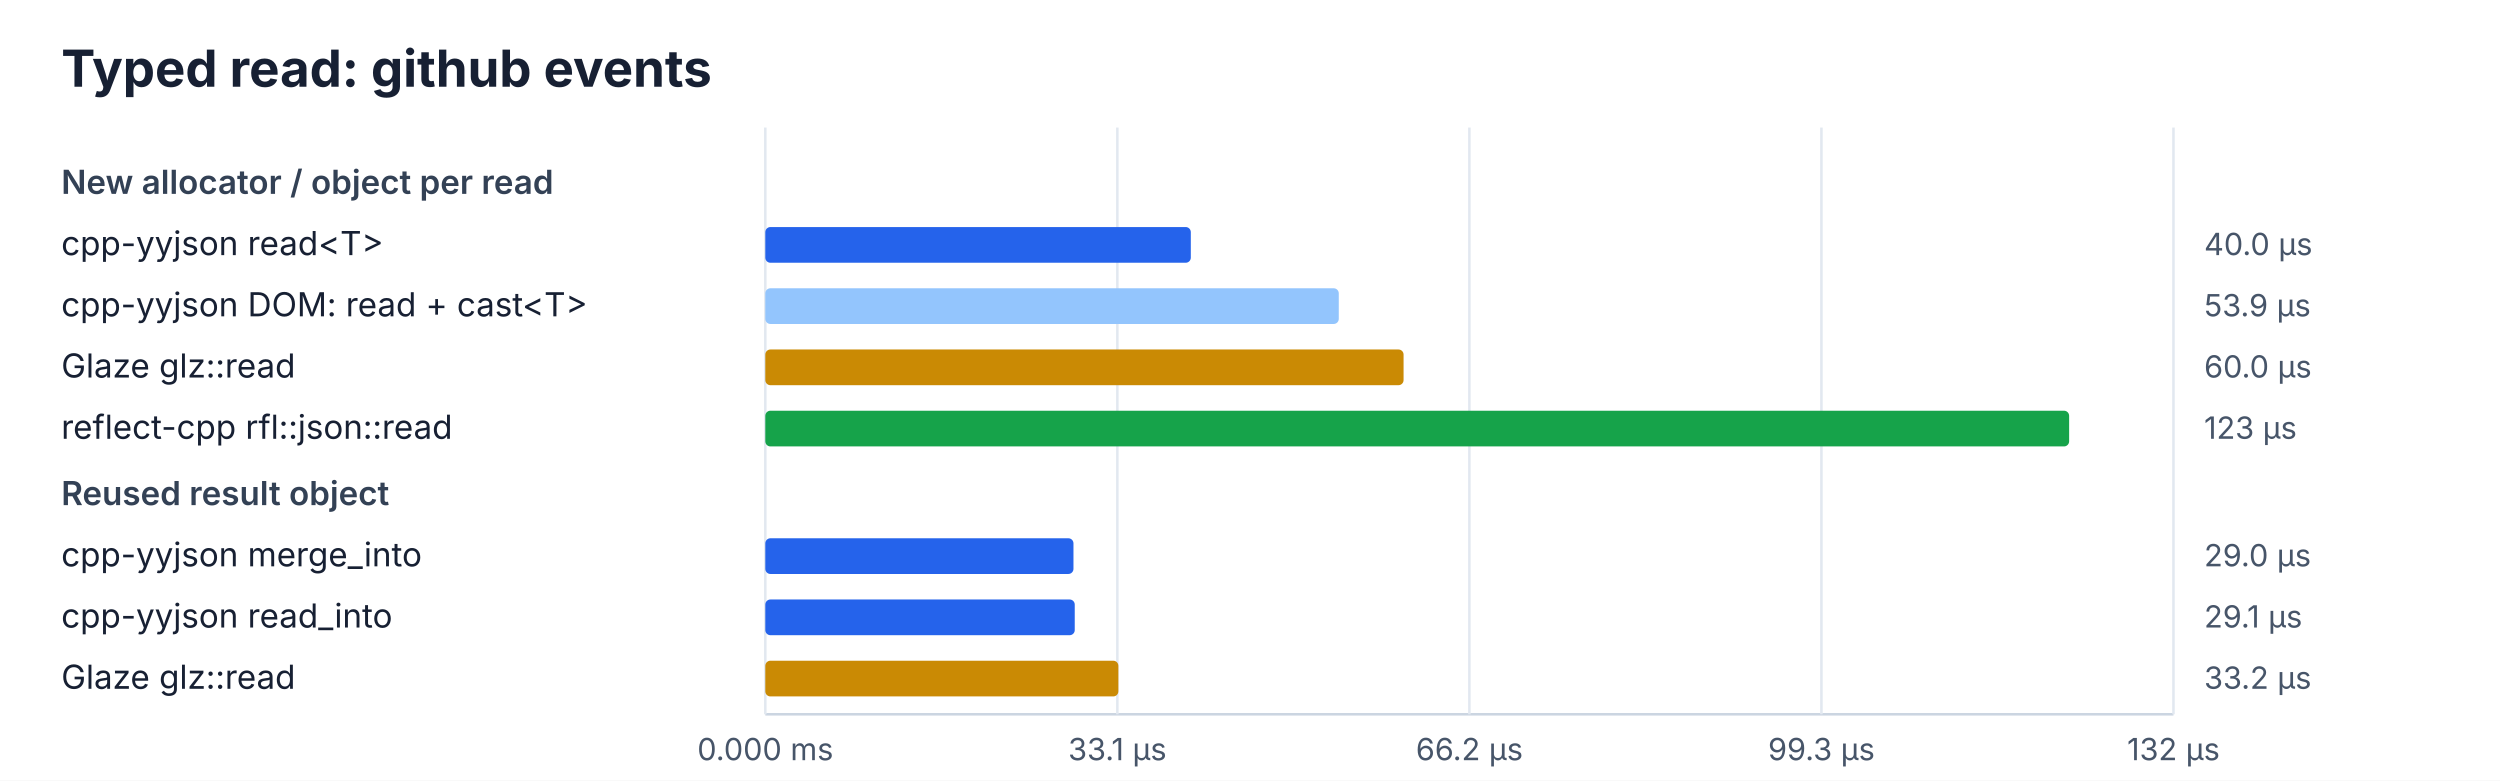
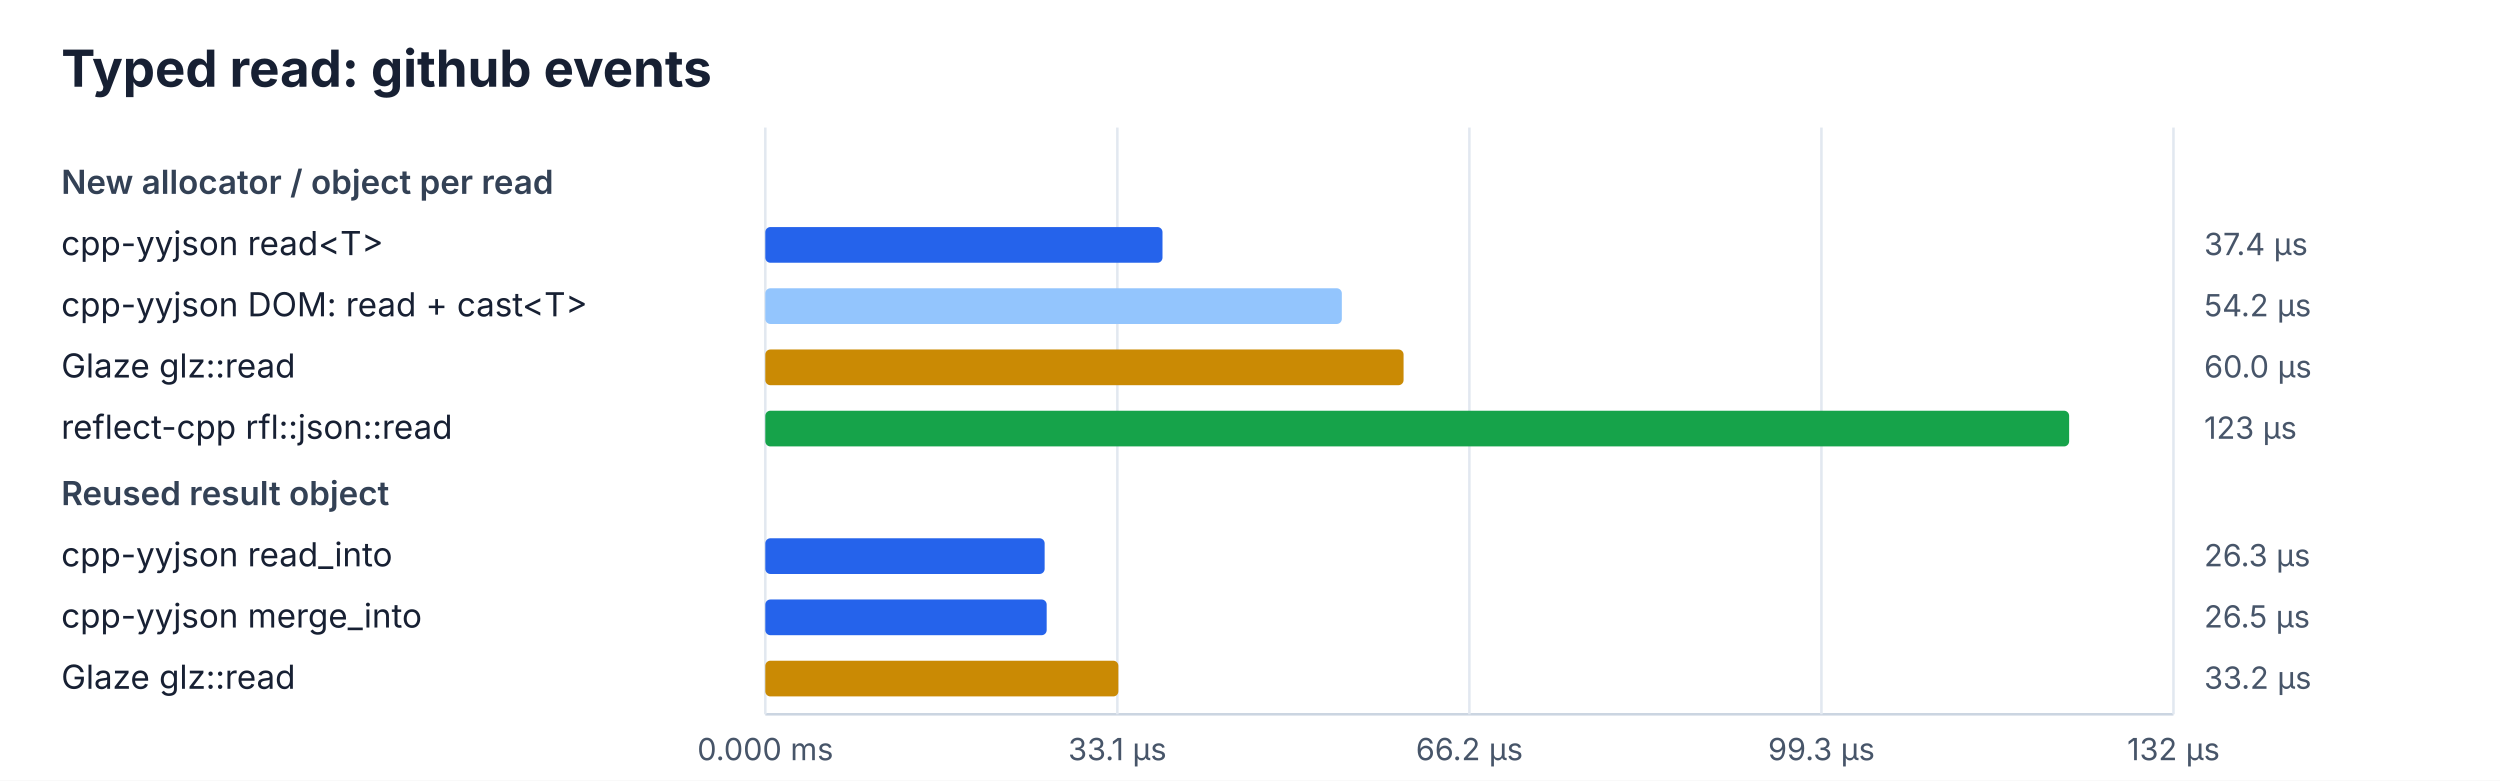
<svg xmlns="http://www.w3.org/2000/svg" width="980" height="306" viewBox="0 0 980 306">
  <rect width="100%" height="100%" fill="#ffffff" />
  <style>text{font-family:ui-sans-serif,system-ui,-apple-system,BlinkMacSystemFont,"Segoe UI",sans-serif;fill:#172033}.title{font-size:20px;font-weight:700}.heading{font-size:13px;font-weight:600;fill:#334155}.label{font-size:13px}.value{font-size:12px;fill:#475569}.axis{stroke:#cbd5e1;stroke-width:1}.grid{stroke:#e2e8f0;stroke-width:1}</style>
  <text x="24" y="34" class="title">Typed read: github events</text>
  <line x1="300" y1="280" x2="852" y2="280" class="axis" />
  <line x1="300.0" y1="50" x2="300.0" y2="280" class="grid" />
  <text x="300.0" y="298" class="value" text-anchor="middle">0.000 ms</text>
  <line x1="438.0" y1="50" x2="438.0" y2="280" class="grid" />
  <text x="438.0" y="298" class="value" text-anchor="middle">33.1 µs</text>
  <line x1="576.0" y1="50" x2="576.0" y2="280" class="grid" />
  <text x="576.0" y="298" class="value" text-anchor="middle">66.2 µs</text>
  <line x1="714.0" y1="50" x2="714.0" y2="280" class="grid" />
  <text x="714.0" y="298" class="value" text-anchor="middle">99.3 µs</text>
  <line x1="852.0" y1="50" x2="852.0" y2="280" class="grid" />
  <text x="852.0" y="298" class="value" text-anchor="middle">132 µs</text>
  <text x="24" y="76" class="heading">New allocator / object per read</text>
  <text x="24" y="100" class="label">cpp-yyjson read&lt;T&gt;</text>
-   <rect x="300" y="89" width="166.8" height="14" rx="2" fill="#2563eb" />
-   <text x="864" y="100" class="value">40.0 µs</text>
+   <rect x="300" y="89" width="155.7" height="14" rx="2" fill="#2563eb" />
+   <text x="864" y="100" class="value">37.4 µs</text>
  <text x="24" y="124" class="label">cpp-yyjson DOM: read + cast&lt;T&gt;</text>
-   <rect x="300" y="113" width="224.8" height="14" rx="2" fill="#93c5fd" />
-   <text x="864" y="124" class="value">53.9 µs</text>
+   <rect x="300" y="113" width="226.0" height="14" rx="2" fill="#93c5fd" />
+   <text x="864" y="124" class="value">54.2 µs</text>
  <text x="24" y="148" class="label">Glaze glz::read</text>
  <rect x="300" y="137" width="250.2" height="14" rx="2" fill="#ca8a04" />
  <text x="864" y="148" class="value">60.0 µs</text>
  <text x="24" y="172" class="label">reflect-cpp rfl::json::read</text>
  <rect x="300" y="161" width="511.1" height="14" rx="2" fill="#16a34a" />
  <text x="864" y="172" class="value">123 µs</text>
  <text x="24" y="198" class="heading">Reused result object</text>
-   <text x="24" y="222" class="label">cpp-yyjson merge_into</text>
-   <rect x="300" y="211" width="120.8" height="14" rx="2" fill="#2563eb" />
-   <text x="864" y="222" class="value">29.0 µs</text>
-   <text x="24" y="246" class="label">cpp-yyjson read_into</text>
-   <rect x="300" y="235" width="121.3" height="14" rx="2" fill="#2563eb" />
-   <text x="864" y="246" class="value">29.1 µs</text>
+   <text x="24" y="222" class="label">cpp-yyjson read_into</text>
+   <rect x="300" y="211" width="109.5" height="14" rx="2" fill="#2563eb" />
+   <text x="864" y="222" class="value">26.3 µs</text>
+   <text x="24" y="246" class="label">cpp-yyjson merge_into</text>
+   <rect x="300" y="235" width="110.3" height="14" rx="2" fill="#2563eb" />
+   <text x="864" y="246" class="value">26.5 µs</text>
  <text x="24" y="270" class="label">Glaze glz::read</text>
  <rect x="300" y="259" width="138.4" height="14" rx="2" fill="#ca8a04" />
  <text x="864" y="270" class="value">33.2 µs</text>
</svg>
